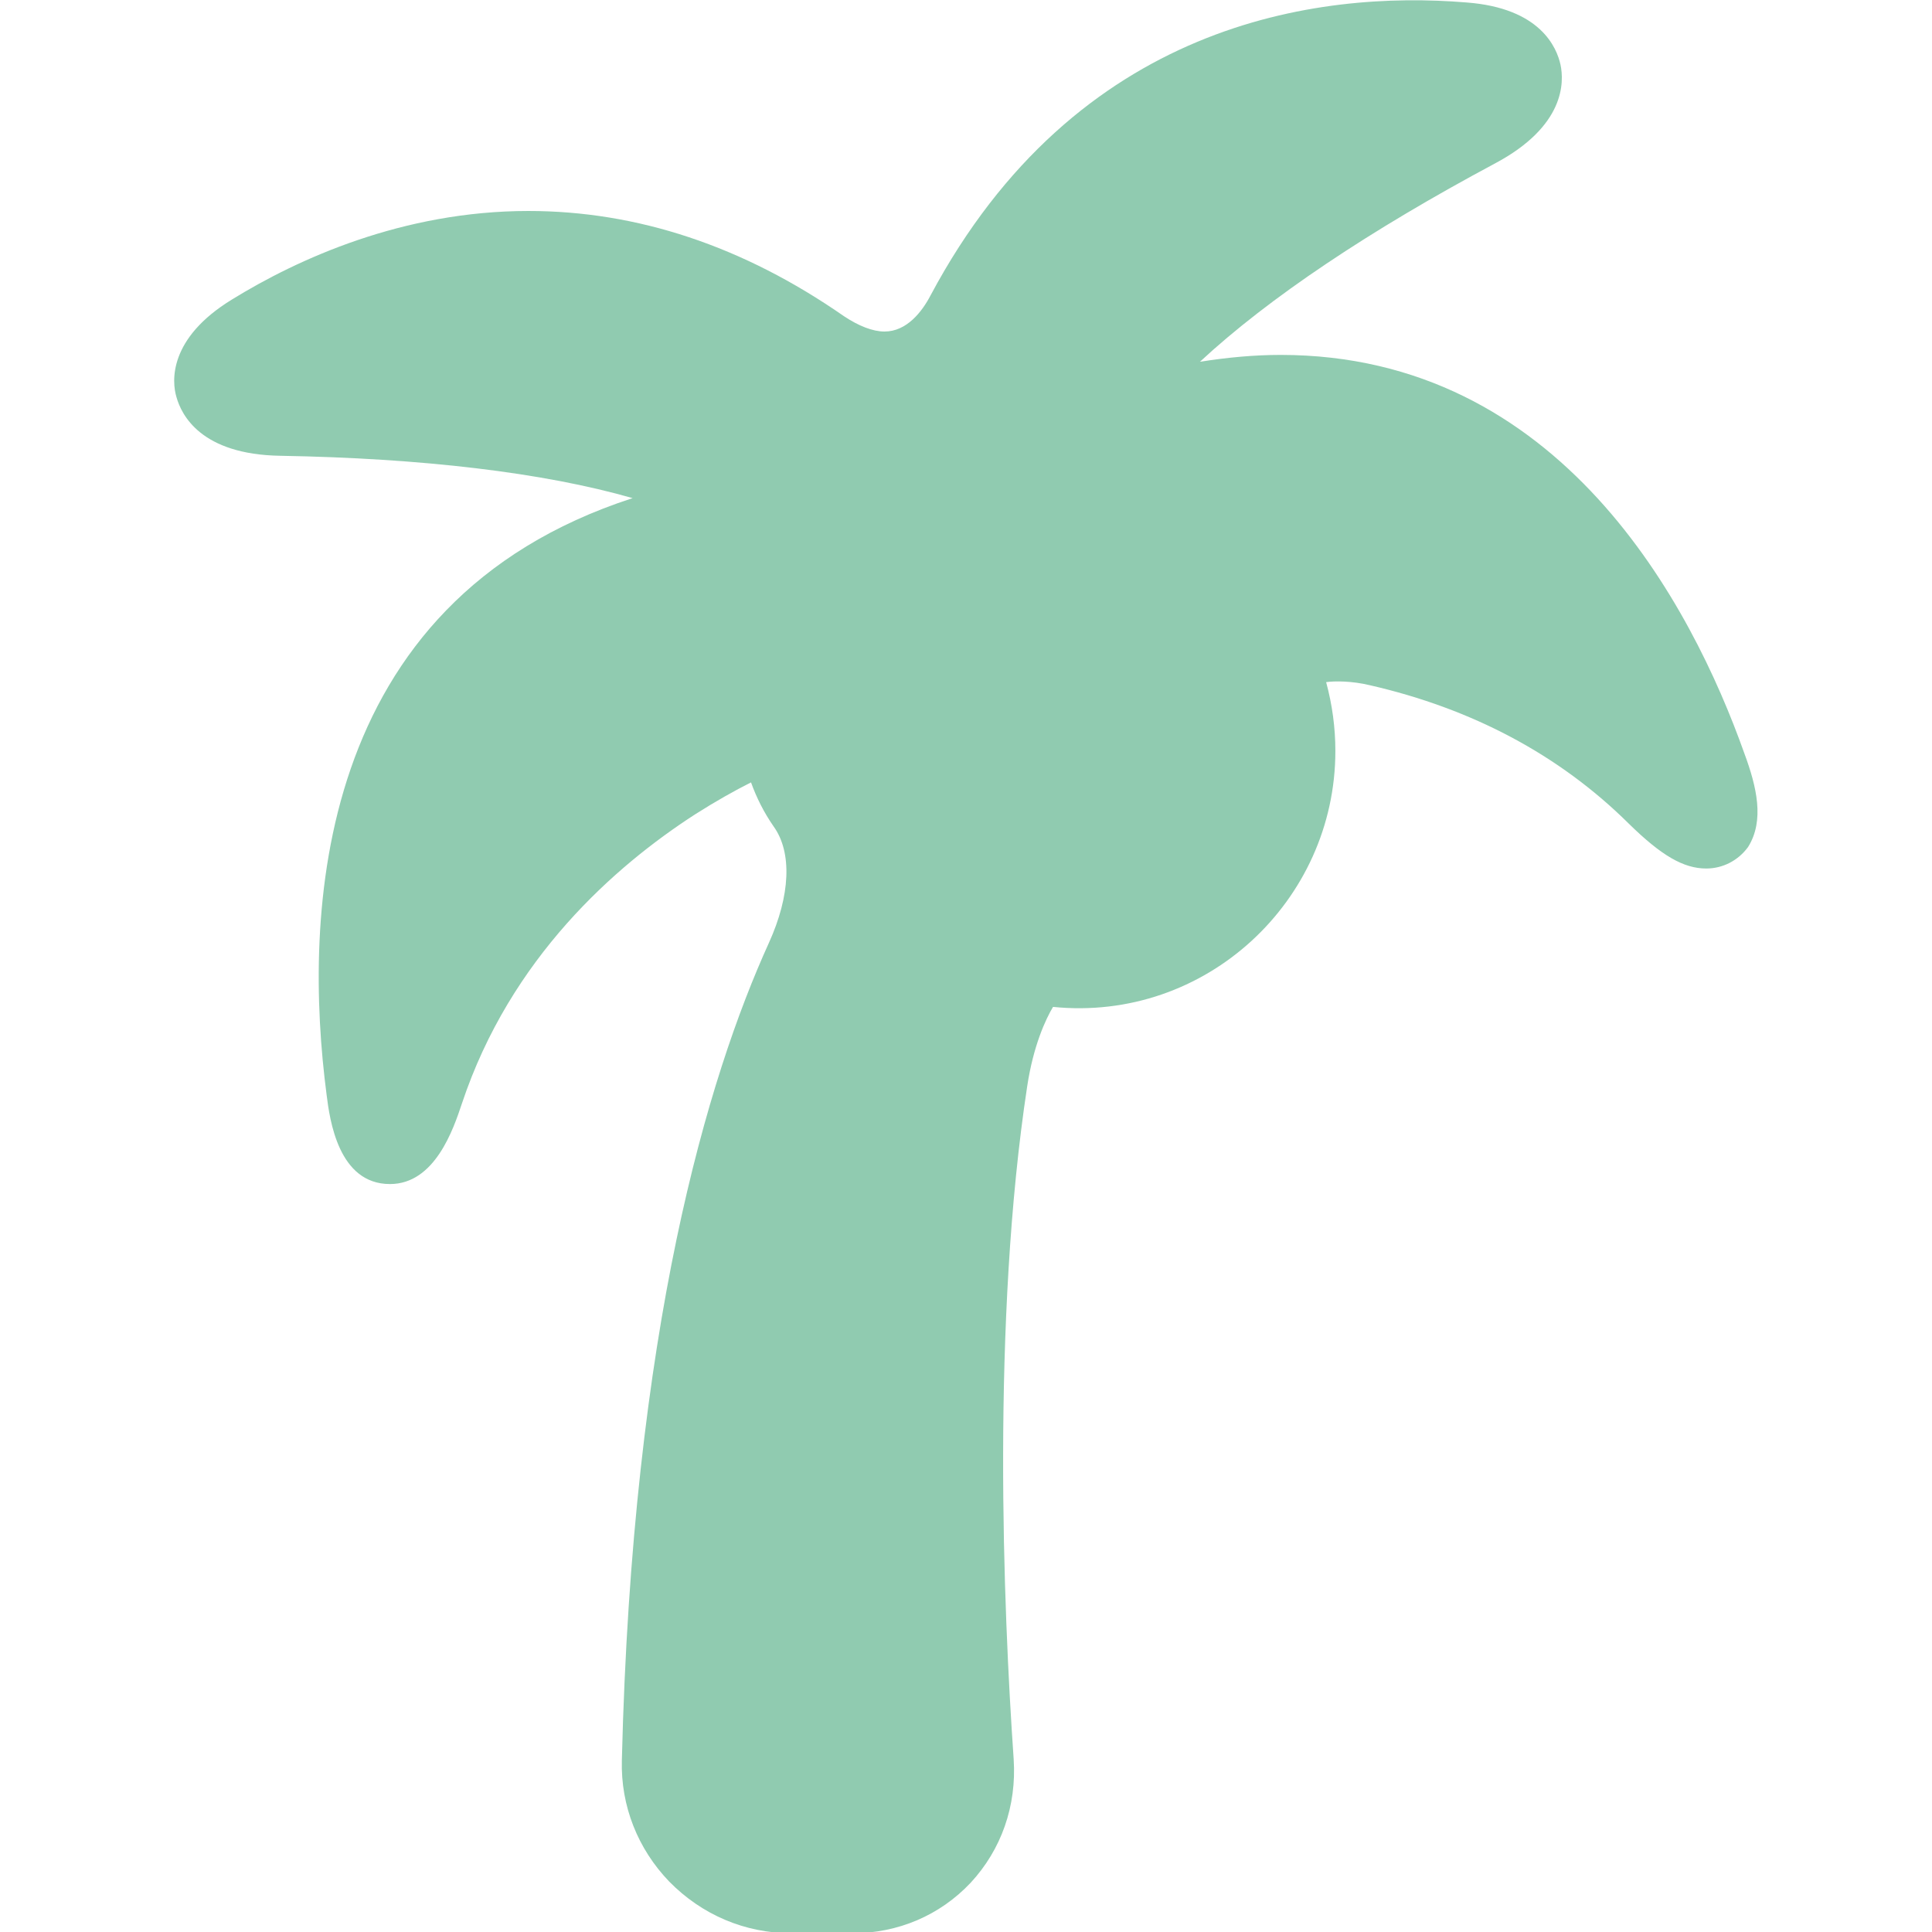
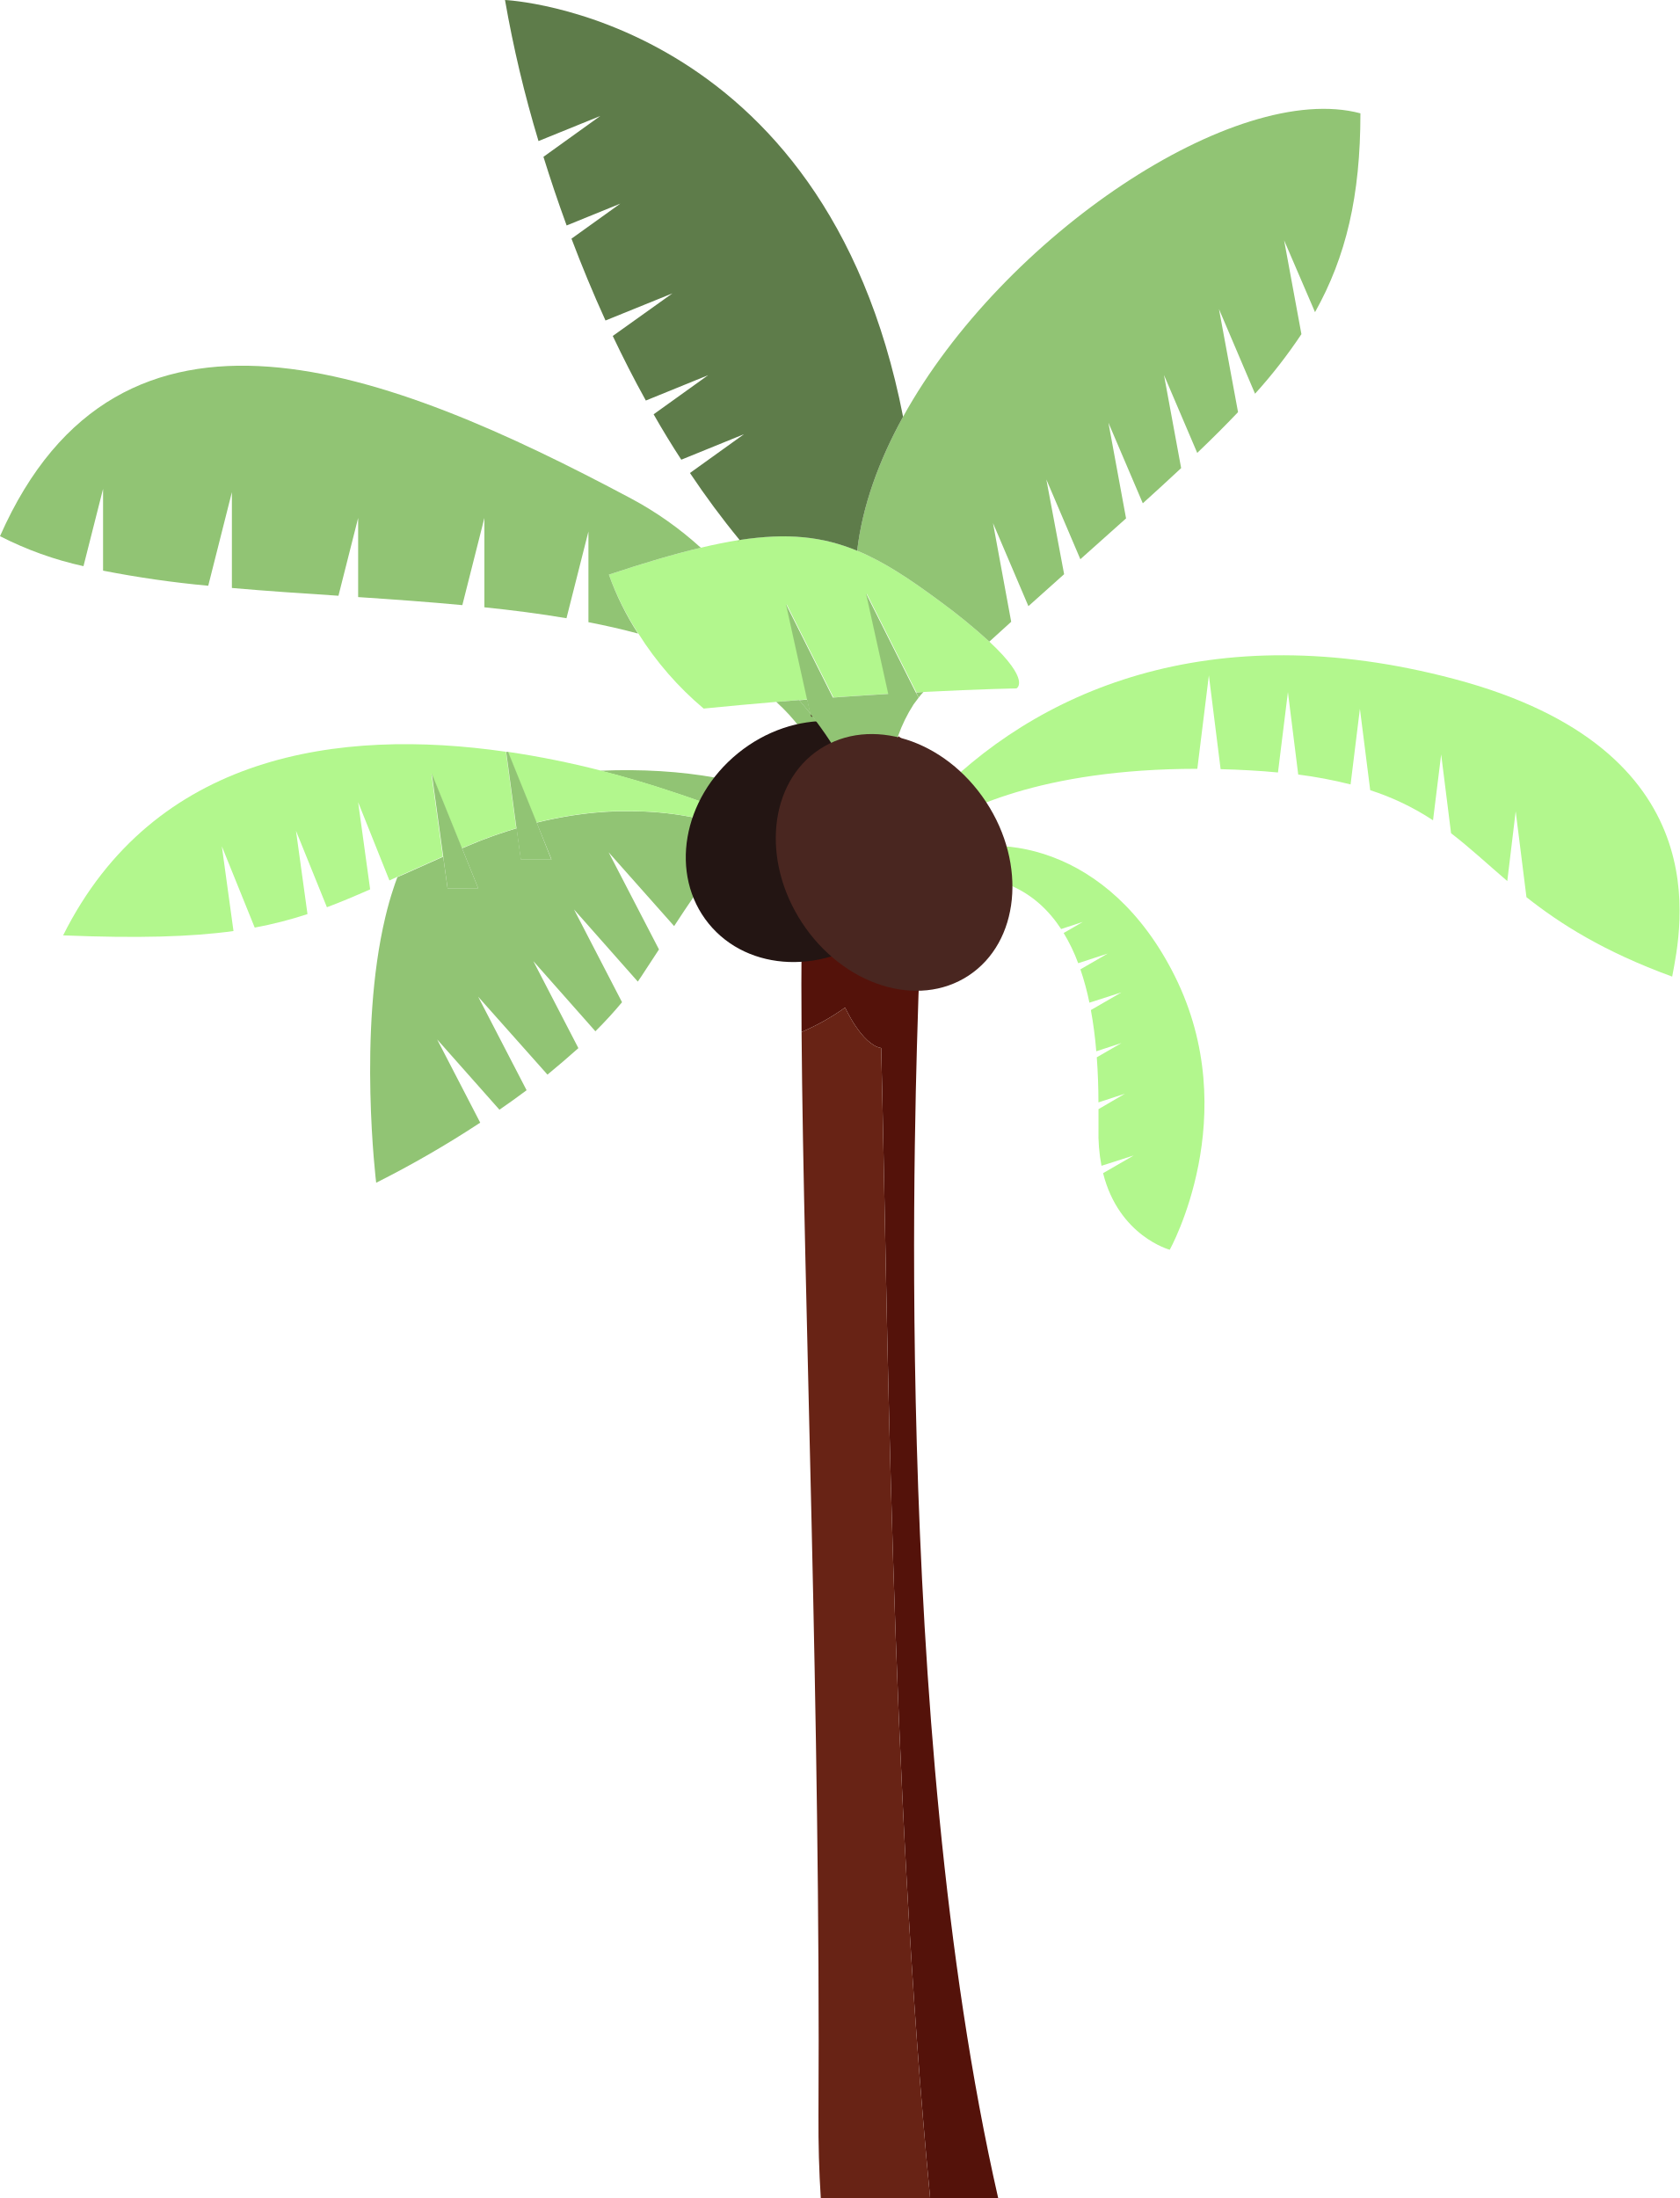
- <svg xmlns="http://www.w3.org/2000/svg" version="1.1" id="Capa_1" x="0px" y="0px" viewBox="0 0 314.1 314.1" style="enable-background:new 0 0 314.1 314.1;" xml:space="preserve">
-   <style type="text/css">
- 	.st0{fill:#90CBB0;}
- </style>
-   <g>
-     <path class="st0" d="M283.6,122.5c-8.6-24.2-29.9-64.8-75.4-64.8c-4.2,0-8.6,0.4-13,1.1c0,0-0.1,0-0.1,0   c11.2-10.4,27.7-21.4,47.9-32.2c11.5-6.1,11.3-13.3,10.7-16.1c-0.6-2.7-3.2-9.2-15.3-10.1C214.2-1.6,175,3.6,151.3,48   c-1.4,2.7-3.9,5.9-7.5,5.9c-1.9,0-4.2-0.9-6.6-2.5C120.8,40,103.6,34.3,85.9,34.3c-20.4,0-37.5,7.8-48.2,14.4   c-10.3,6.3-9.8,13.3-9,15.9c0.8,2.8,3.9,9.3,16.9,9.5c22.9,0.4,42.7,2.7,57.3,6.9c0,0-0.1,0-0.1,0c-52,16.9-53.5,68-49.7,97   c0.5,4,1.9,14.5,10.3,14.5c7.3,0,10.3-8.9,11.7-13.1c7.9-23.7,24.9-38.6,37.9-47c3.3-2.1,6.5-3.9,9.1-5.2c0.9,2.5,2.1,4.9,3.7,7.2   c3,4.2,2.7,11.2-0.8,18.9c-9.9,21.8-22.2,62.6-23.9,132.9c-0.2,7.4,2.6,14.4,7.7,19.7c5.3,5.4,12.3,8.4,19.9,8.4h9.9   c7.4,0,14.2-2.9,19.2-8.2c5-5.4,7.5-12.5,7-20.1c-1.7-24.5-3.6-71.3,2.2-109.4c1-6.6,3-10.9,4.2-12.9c24.8,2.5,45.9-17.2,45.9-41.6   c0-3.8-0.5-7.5-1.5-11.2c1.4-0.2,4.2-0.2,7.1,0.5c16.6,3.8,30.8,11.3,42.1,22.5c5.3,5.2,8.9,7.3,12.6,7.3c2.7,0,5.2-1.3,6.8-3.5   C286.9,133.4,285.6,127.9,283.6,122.5z" />
-   </g>
+ <svg xmlns="http://www.w3.org/2000/svg" id="Calque_1" data-name="Calque 1" viewBox="0 0 325.94 426.5">
+   <defs>
+     <style>.cls-1{fill:#91c474;}.cls-2{fill:#b2f78d;}.cls-3{fill:#54120a;}.cls-4{fill:#682315;}.cls-5{fill:none;stroke:#231f20;stroke-miterlimit:10;}.cls-6{fill:#5e7c4a;}.cls-7{fill:#231513;}.cls-8{fill:#492620;}</style>
+   </defs>
+   <path class="cls-1" d="M222,190.34c-4.69,3-9.31,9.64-14.68,17.86l-12.71-14.32,9.77,18.85c-1.1,1.7-2.25,3.46-3.43,5.24-.22.33-.44.66-.68,1l-12.38-14,9.32,18c-1.6,1.93-3.33,3.81-5.17,5.64L180,215l8.74,16.88c-2,1.78-4,3.5-6,5.14L169.29,221.9l9.4,18.15c-1.76,1.32-3.53,2.58-5.27,3.78l-12.09-13.64,8.36,16.15A200.92,200.92,0,0,1,149.5,258s-3.59-29.14,1.79-51.6c.44-1.85.94-3.65,1.52-5.39q.38-1.19.81-2.31l2.27-1,1.56-.7q2.4-1.09,5.06-2.26l.84,6.1,5.94,0-3.12-7.72.83-.36c.71-.31,1.42-.6,2.13-.88.52-.21,1-.41,1.55-.6l1.18-.44.72-.26,1-.34,1.48-.49,1.7-.53.83,6.05,5.94,0-2.89-7.14,1.7-.4,1.69-.36,1.19-.23,1.17-.21h0l1.16-.19,1.16-.17,1.13-.15,1.12-.13,1.11-.11c.65-.06,1.29-.11,1.94-.15s1.53-.09,2.29-.11l1,0h1.25A62.34,62.34,0,0,1,222,190.34Z" transform="translate(-76.5 -28.5)" />
+   <path class="cls-1" d="M233.11,185.55c-.15,1.48-.29,3.09-.4,4.84a8.9,8.9,0,0,0-8-1.34,167.32,167.32,0,0,0-17.47-6.8c-4.46-1.5-9.23-2.93-14.23-4.2C208.81,177.35,223.85,179.93,233.11,185.55Z" transform="translate(-76.5 -28.5)" />
+   <path class="cls-2" d="M174.68,174.37l2,14.84-1.7.53-1.48.49-1,.34-.72.26-1.18.44c-.52.19-1,.39-1.55.6-.71.28-1.42.57-2.13.88l-.83.36-5.88-14.53,2.22,16.13q-2.66,1.17-5.06,2.26l-1.56.7-2.27,1-1.47.67L146,184.16l2.33,16.91c-2.92,1.29-5.66,2.45-8.39,3.47l-6-14.83,2.23,16.16a78.91,78.91,0,0,1-10.24,2.62l-6.38-15.78,2.26,16.45c-8.28,1.14-18.48,1.43-33.06.84C106.38,174.74,142.35,169.7,174.68,174.37Z" transform="translate(-76.5 -28.5)" />
+   <path class="cls-2" d="M232.54,193.33l-.14,2.73A47.91,47.91,0,0,0,222,190.34a62.34,62.34,0,0,0-23.53-4.44h-1.25l-1,0c-.76,0-1.52.06-2.29.11s-1.29.09-1.94.15l-1.11.11-1.12.13-1.13.15-1.16.17-1.16.19h0l-1.17.21-1.19.23-1.69.36-1.7.4-5.55-13.73A174.44,174.44,0,0,1,193,178c5,1.27,9.77,2.7,14.23,4.2a167.32,167.32,0,0,1,17.47,6.8A60.54,60.54,0,0,1,232.54,193.33Z" transform="translate(-76.5 -28.5)" />
+   <path class="cls-1" d="M233.78,167c-.71-.88-1.45-1.76-2.2-2.63l1.59-.12Z" transform="translate(-76.5 -28.5)" />
+   <path class="cls-1" d="M255.7,162.77c-.31.33-.62.69-.92,1.08l-.51-1h.26Z" transform="translate(-76.5 -28.5)" />
+   <path class="cls-3" d="M270.2,455H257c-7.75-80.75-8.25-175.25-9.5-223.14-3.75-.65-7-7.86-7-7.86a44.81,44.81,0,0,1-8.45,4.75c-.1-12.91,0-24,.35-32.69l.14-2.73c.05-1,.11-2,.17-2.94.11-1.75.25-3.36.4-4.84.51-5.07,1.23-8.49,2.22-10h0c.63-1,1.21-1.84,1.75-2.59h0l.5-.72c4.2,6.35,7,13,7.17,19.39,0,1.6,2,2.7,2.25,0,.7-8.86,2.08-15.44,3.85-20.28,3.62,2.61,5.34,7.26,6,12.83a51.39,51.39,0,0,1,.32,5.52c0,1.81,0,3.68-.13,5.56,0,.12,0,.27,0,.42h0c-.18.63-2.18,20.9-2.3,25.84C254.37,235.53,249.08,362.32,270.2,455Z" transform="translate(-76.5 -28.5)" />
+   <path class="cls-4" d="M247.5,231.86c1.25,47.89,1.75,142.39,9.5,223.14H235.78q-.5-7.71-.45-16c.43-77.1-2.88-158.48-3.28-210.25A44.81,44.81,0,0,0,240.5,224S243.75,231.21,247.5,231.86Z" transform="translate(-76.5 -28.5)" />
+   <path class="cls-4" d="M256.66,200.31c.09-1.22.26-3.38.34-4.65h0S257,197,256.66,200.31Z" transform="translate(-76.5 -28.5)" />
+   <path class="cls-2" d="M401,218c-13.33-4.87-21.72-10.23-28.28-15.41l-2.09-16.66L369,199.46c-3.85-3.29-7.21-6.44-10.91-9.28l-1.92-15.29-1.58,12.78a49.91,49.91,0,0,0-12.19-5.84l-2-15.8-1.81,14.68a86,86,0,0,0-10.16-1.92l-2-16-1.93,15.6c-1.73-.17-3.56-.3-5.47-.41s-3.83-.19-5.66-.23l-2.28-18.2-2.24,18.13c-30.64,0-46.11,8.19-51.66,12a51.39,51.39,0,0,0-.32-5.52c20.34-21.52,54.37-36.52,101.91-23.89C410.5,174,402.75,208.69,401,218Z" transform="translate(-76.5 -28.5)" />
+   <path class="cls-2" d="M303.5,271s-9.86-2.61-12.94-14.86l5.94-3.43-6.25,2a33.66,33.66,0,0,1-.58-7.25c0-1.2,0-2.45,0-3.74l5.14-3-5.15,1.69c0-2.79-.1-5.74-.32-8.75l4.79-2.77-4.89,1.6a79.76,79.76,0,0,0-1.05-8l5.94-3.43-6.22,2a52.14,52.14,0,0,0-1.75-6.47l5.3-3.06-5.73,1.87a34.09,34.09,0,0,0-2.82-5.86l3.72-2.15-4.21,1.38c-4.82-7.36-12.74-11.87-25.67-9.92.17-1.87.14-1.88.24-3.74,12.54-5.87,34.78-2.63,47.47,22.75C318,245,303.5,271,303.5,271Z" transform="translate(-76.5 -28.5)" />
+   <line class="cls-5" x1="180.12" y1="172.33" x2="180.11" y2="172.33" />
+   <path class="cls-2" d="M273.75,162.08s-6.76.11-18,.69l-1.17.06h-.26l-9.66-19.21,4.32,19.51-1.26.08-1.28.08-1.31.08-4.09.27-2.8.2-9.12-18.15,4.1,18.52-1.59.12-4.44.36c-4.5.38-9.23.81-14.14,1.3a62.41,62.41,0,0,1-12.67-14.56h0A54.83,54.83,0,0,1,194.66,140c6.82-2.27,12.68-4,17.83-5.22,2.7-.64,5.2-1.14,7.54-1.51,9.29-1.42,16.13-.68,22.81,2.09C248,137.49,253,140.8,259,145.25a111.3,111.3,0,0,1,9.49,7.75C276.68,160.64,273.75,162.08,273.75,162.08Z" transform="translate(-76.5 -28.5)" />
+   <path class="cls-1" d="M237.08,172.93c-.54.75-1.12,1.61-1.75,2.59a35.92,35.92,0,0,0-8.19-10.82l4.44-.36c1.5,1.73,2.92,3.5,4.24,5.31h0c.44,1.13.86,2.21,1.24,3.26h0Z" transform="translate(-76.5 -28.5)" />
+   <path class="cls-1" d="M194.66,140a54.83,54.83,0,0,0,5.66,11.44c-3.1-.84-6.32-1.57-9.63-2.21v-17.6l-4.26,16.83c-5.14-.87-10.48-1.56-15.93-2.12V129l-4.28,16.92c-6.67-.63-13.46-1.11-20.22-1.56V129l-3.82,15.1c-7-.46-14-.92-20.68-1.51V124l-4.59,18.16a203.45,203.45,0,0,1-20.41-2.93V123.36l-3.8,15a67.14,67.14,0,0,1-16.2-5.82C99.75,79.82,151.61,100,199,125.25a66.9,66.9,0,0,1,13.49,9.53C207.34,136,201.48,137.73,194.66,140Z" transform="translate(-76.5 -28.5)" />
+   <line class="cls-5" x1="160.58" y1="144.42" x2="160.57" y2="144.42" />
+   <path class="cls-1" d="M331.69,89.07l-6-13.94,3.36,18.21a98.23,98.23,0,0,1-9,11.56l-7-16.43,3.7,20c-2.44,2.57-5.07,5.19-7.92,7.91l-6.45-15.11,3.33,18.06q-3.53,3.3-7.44,6.83l-6.67-15.63,3.42,18.56c-2.81,2.52-5.77,5.15-8.87,7.92l-6.6-15.48L283,139.92q-3.36,3-6.93,6.2L269.2,130l3.53,19.15c-1.39,1.25-2.8,2.54-4.24,3.85a111.3,111.3,0,0,0-9.49-7.75c-6-4.45-11-7.76-16.16-9.89,1-8.66,4.2-17.47,8.91-26,19.41-35.15,64.6-65.31,88.75-58.87C340.5,66.54,337.71,78.32,331.69,89.07Z" transform="translate(-76.5 -28.5)" />
+   <path class="cls-6" d="M251.75,109.37c-4.71,8.52-7.9,17.33-8.91,26-6.68-2.77-13.52-3.51-22.81-2.09-3.45-4.19-6.66-8.54-9.64-13l10.49-7.53-12.17,4.95q-2.84-4.36-5.37-8.81l10.58-7.59-12.09,4.92c-2.32-4.18-4.45-8.38-6.42-12.53L207,85.42,194,90.69c-2.47-5.42-4.66-10.76-6.6-15.88l9.48-6.8-10.42,4.24c-1.71-4.67-3.2-9.14-4.5-13.32L193,51l-12,4.87A232.87,232.87,0,0,1,174.5,28.5S236.5,31.25,251.75,109.37Z" transform="translate(-76.5 -28.5)" />
+   <line class="cls-5" x1="143.54" y1="104.78" x2="143.53" y2="104.77" />
+   <ellipse class="cls-7" cx="233.62" cy="191.77" rx="25.26" ry="22.07" transform="translate(-145.12 161.75) rotate(-39.09)" />
+   <polygon class="cls-1" points="92.79 172.33 86.85 172.31 86.01 166.21 83.79 150.08 89.67 164.61 92.79 172.33" />
+   <path class="cls-1" d="M183.5,195.29l-5.94,0-.83-6.05-2-14.84.38,0,5.55,13.73Z" transform="translate(-76.5 -28.5)" />
+   <path class="cls-8" d="M234.25,167.57l-.33,0-.14-.63Z" transform="translate(-76.5 -28.5)" />
+   <path class="cls-1" d="M254.78,163.85c-.32.41-.64.86-1,1.34a29.6,29.6,0,0,0-3,6.12c-1.77,4.84-3.15,11.42-3.85,20.28-.24,2.7-2.25,1.6-2.25,0-.2-6.36-3-13-7.17-19.39-.56-.85-1.14-1.7-1.75-2.54h0c-.51-.7-1-1.39-1.57-2.08l-.47-.6-.61-2.75-4.1-18.52,9.12,18.15,2.8-.2,4.09-.27,1.31-.08,1.28-.08,1.26-.08-4.32-19.51,9.66,19.21Z" transform="translate(-76.5 -28.5)" />
+   <ellipse class="cls-8" cx="250" cy="195.87" rx="21.36" ry="26.29" transform="translate(-143 141.11) rotate(-33.34)" />
</svg>
